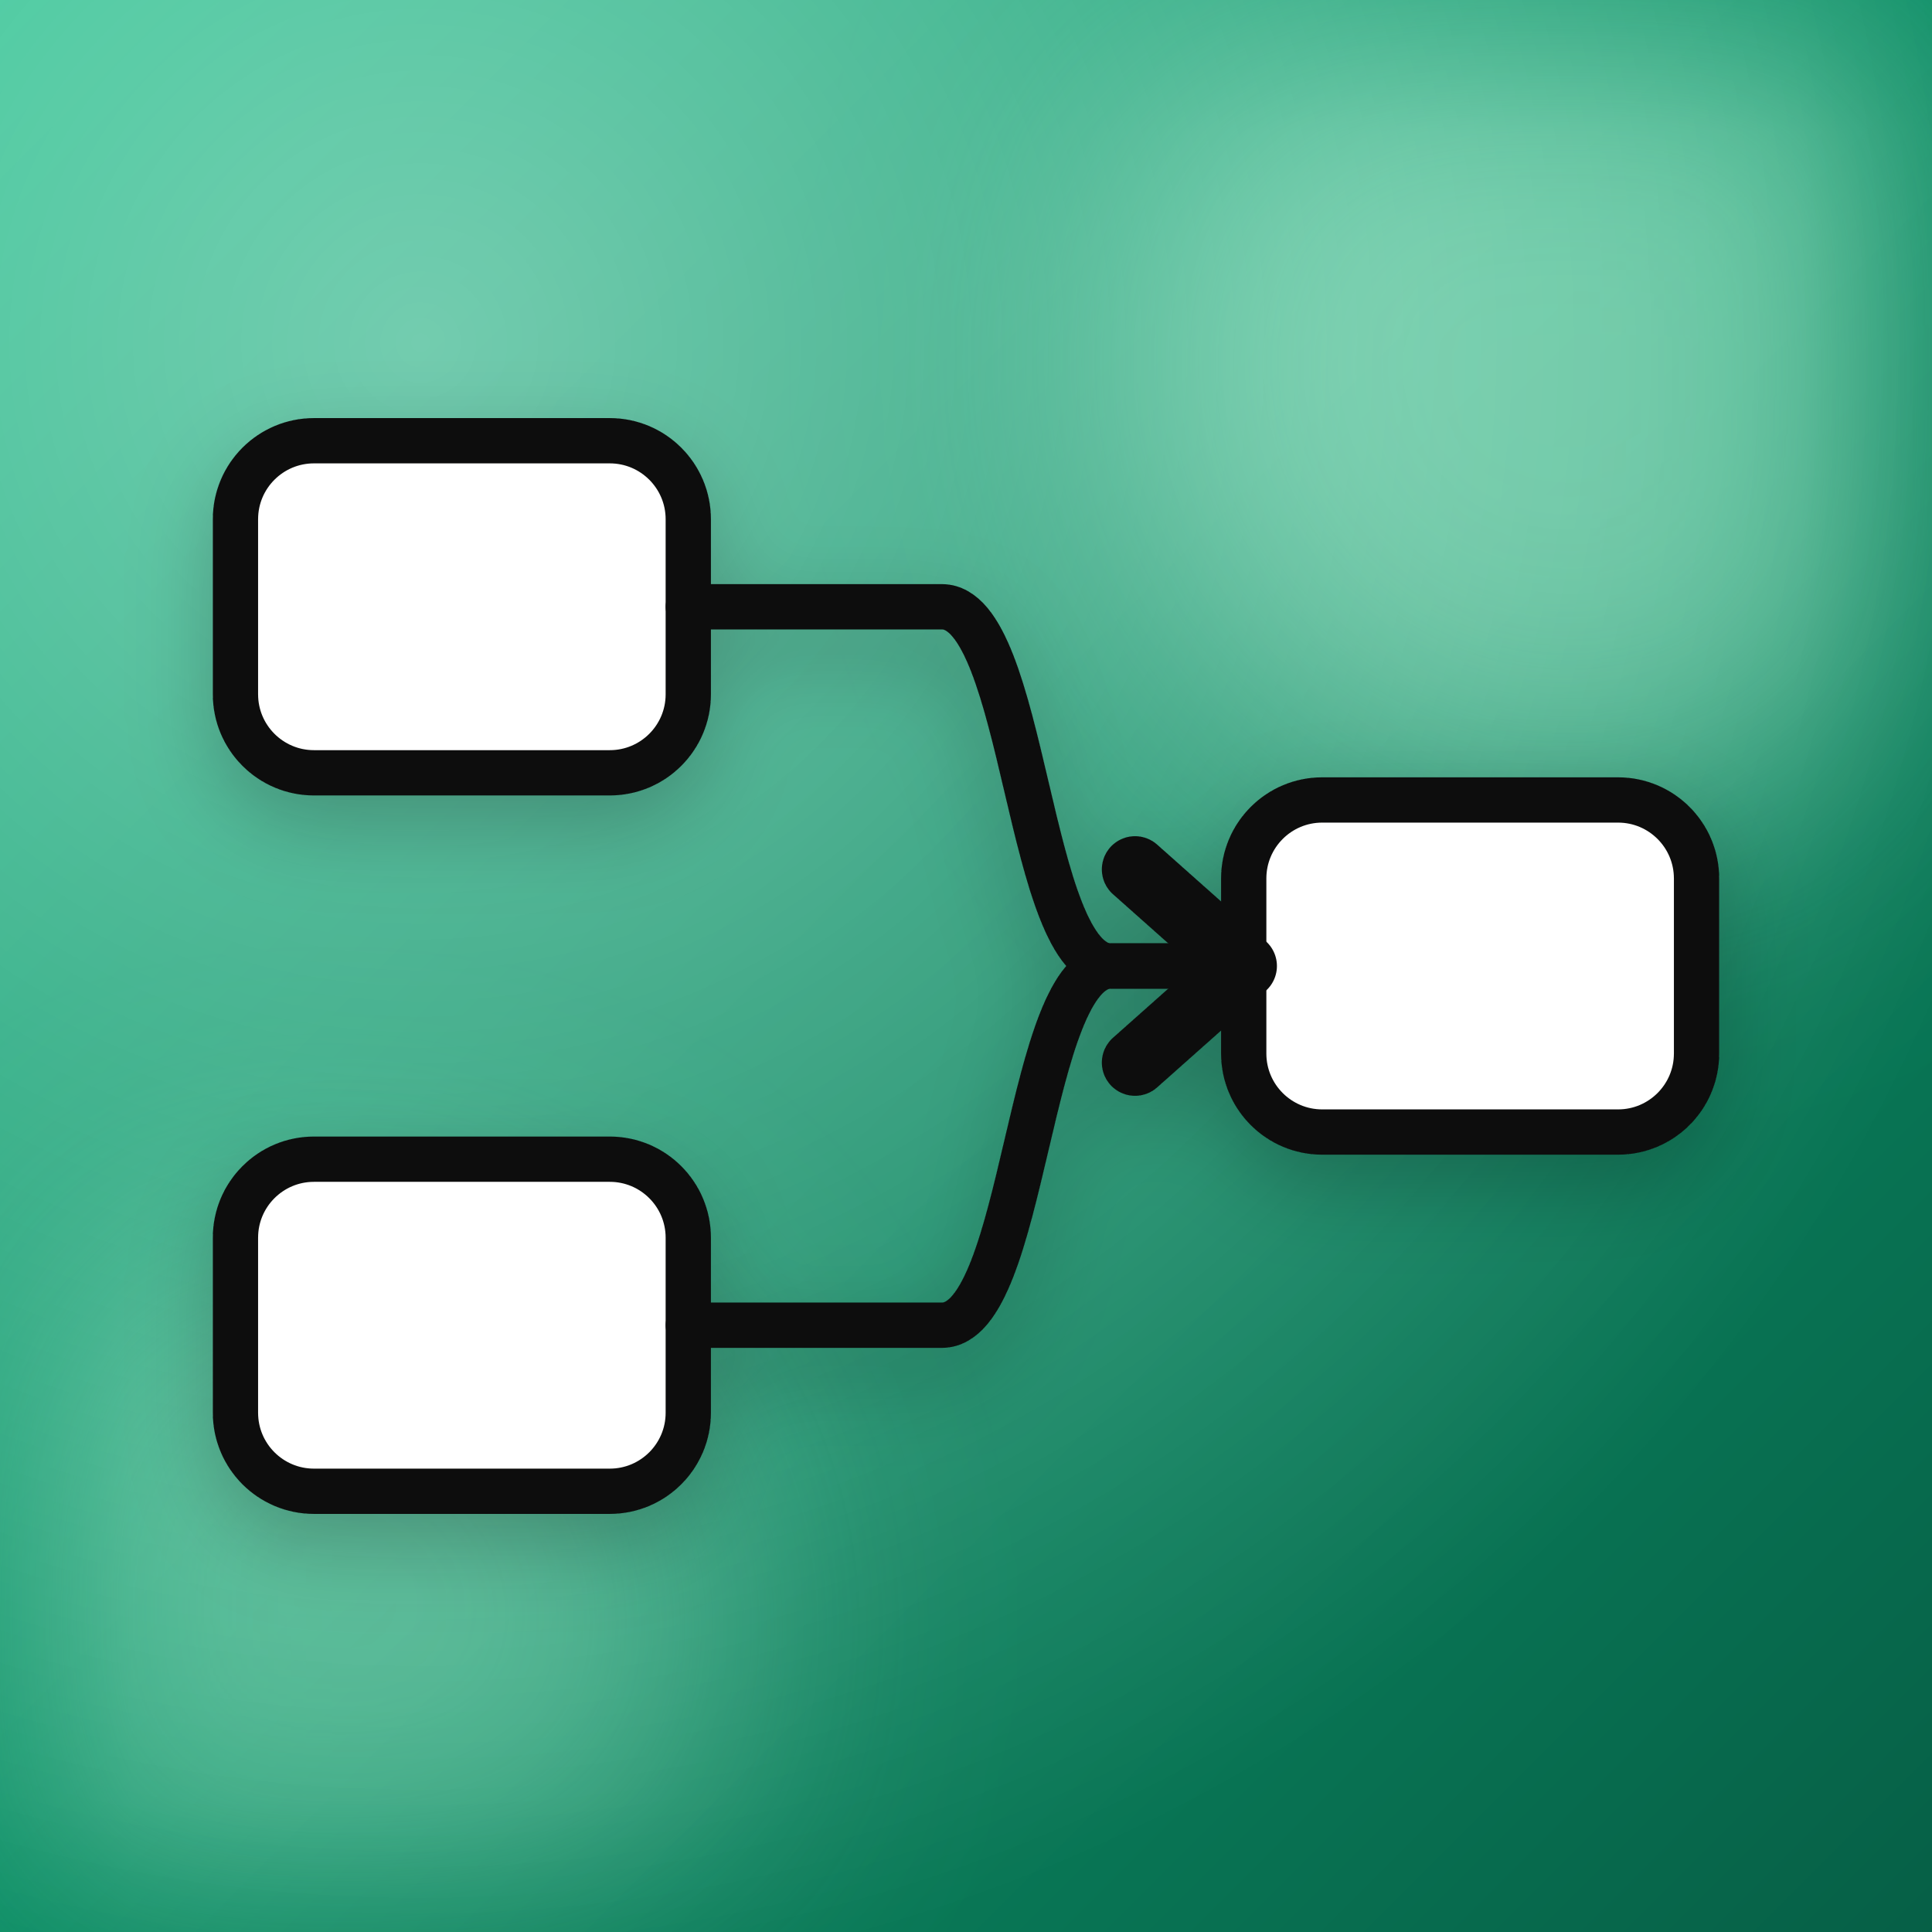
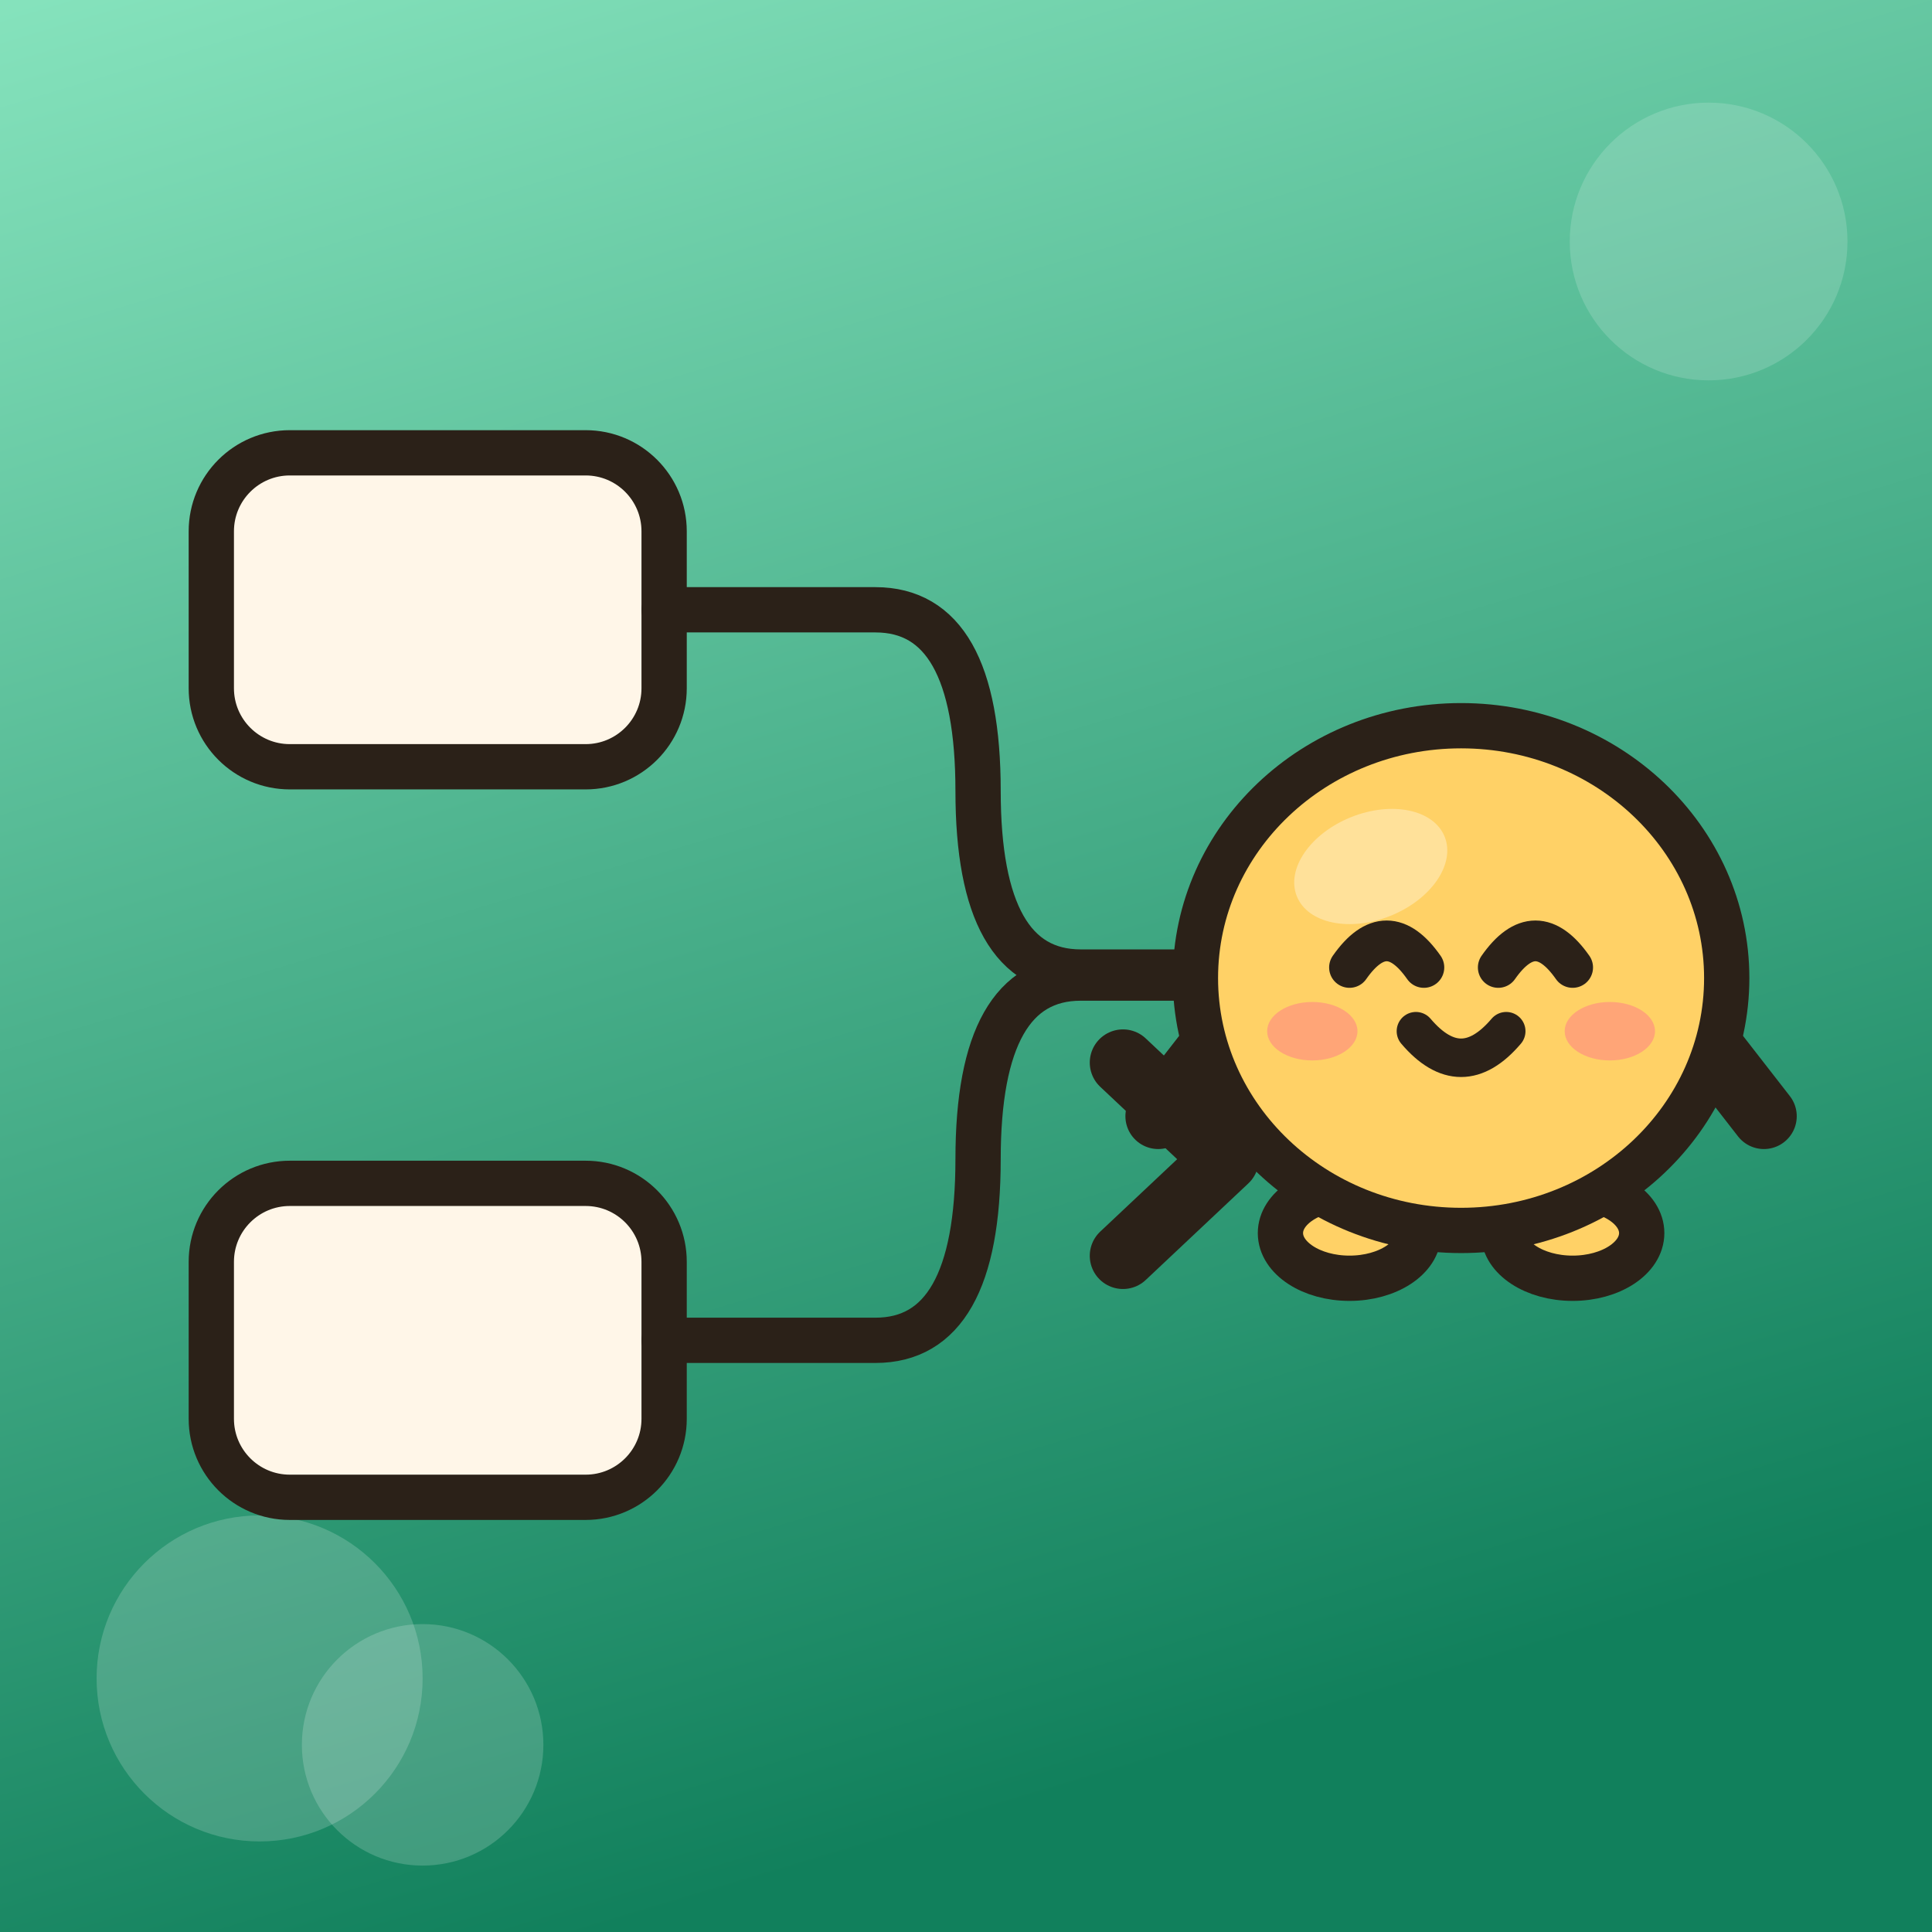
<svg xmlns="http://www.w3.org/2000/svg" viewBox="0 0 640 640" width="640" height="640" role="img">
  <defs>
-     <linearGradient id="g" x1="0" y1="0" x2="1" y2="1">
-       <stop offset="0" stop-color="#10b981" />
-       <stop offset="1" stop-color="#065f46" />
+     <linearGradient id="bg" x1="0" y1="0" x2=".3" y2="1">
+       <stop offset="0" stop-color="#86e3bd" />
+       <stop offset="1" stop-color="#11805c" />
    </linearGradient>
-     <radialGradient id="h" cx="22%" cy="18%" r="85%">
-       <stop offset="0" stop-color="#fff" stop-opacity=".42" />
-       <stop offset="1" stop-color="#fff" stop-opacity="0" />
-     </radialGradient>
-     <filter id="b" x="-40%" y="-40%" width="180%" height="180%">
-       <feGaussianBlur stdDeviation="46" />
-     </filter>
-     <filter id="s" x="-30%" y="-30%" width="160%" height="160%">
-       <feDropShadow dx="0" dy="10" stdDeviation="14" flood-color="#000" flood-opacity=".22" />
-     </filter>
  </defs>
-   <rect width="640" height="640" fill="url(#g)" />
-   <circle cx="520" cy="120" r="150" fill="#a7f3d0" opacity=".55" filter="url(#b)" />
-   <circle cx="110" cy="540" r="130" fill="#a7f3d0" opacity=".40" filter="url(#b)" />
-   <rect width="640" height="640" fill="url(#h)" />
-   <g filter="url(#s)" fill="none" stroke="#10100e" stroke-width="15" stroke-linecap="round" stroke-linejoin="round">
-     <rect x="78" y="146" width="150" height="110" rx="26" fill="#ffffff" />
-     <rect x="78" y="384" width="150" height="110" rx="26" fill="#ffffff" />
-     <rect x="412" y="265" width="150" height="110" rx="26" fill="#ffffff" />
-     <path d="M228 201h84c28 0 28 119 56 119h44" />
-     <path d="M228 439h84c28 0 28-119 56-119h44" />
-     <path d="M376 288l36 32-36 32" stroke-width="22" />
+   <rect width="640" height="640" fill="url(#bg)" />
+   <circle cx="86" cy="556" r="54" fill="#fff" opacity=".18" />
+   <circle cx="140" cy="578" r="40" fill="#fff" opacity=".18" />
+   <circle cx="566" cy="80" r="46" fill="#fff" opacity=".16" />
+   <g fill="none" stroke="#2b2118" stroke-width="15" stroke-linecap="round" stroke-linejoin="round">
+     <rect x="70" y="150" width="150" height="104" rx="26" fill="#fff6e8" />
+     <rect x="70" y="392" width="150" height="104" rx="26" fill="#fff6e8" />
+     <path d="M220 202h70q34 0 34 60t34 60h52" />
+     <path d="M220 444h70q34 0 34-60t34-60h52" />
+     <path d="M372 352l34 32-34 32" stroke-width="22" />
+     <ellipse cx="447.04" cy="408.48" rx="22.88" ry="14.96" fill="#ffd166" />
+     <ellipse cx="520.96" cy="408.48" rx="22.88" ry="14.96" fill="#ffd166" />
+     <path d="M408.32 338.08L383.68 369.76" fill="none" stroke-linecap="round" stroke-width="21.75" stroke="#2b2118" />
+     <path d="M559.68 338.08L584.32 369.76" fill="none" stroke-linecap="round" stroke-width="21.75" stroke="#2b2118" />
+     <ellipse cx="484" cy="324" rx="88" ry="83.6" fill="#ffd166" />
+     <ellipse cx="454.08" cy="287.04" rx="26.4" ry="17.6" fill="#fff" opacity=".34" stroke="none" transform="rotate(-22 454.08 287.04)" />
+     <ellipse cx="434.72" cy="341.6" rx="14.96" ry="9.68" fill="#ff9d7a" opacity=".85" stroke="none" />
+     <ellipse cx="533.28" cy="341.6" rx="14.96" ry="9.68" fill="#ff9d7a" opacity=".85" stroke="none" />
+     <path d="M447.04 320.48q12.32 -17.6 24.64 0" fill="none" stroke="#2b2118" stroke-width="13.5" stroke-linecap="round" />
+     <path d="M496.32 320.48q12.32 -17.6 24.64 0" fill="none" stroke="#2b2118" stroke-width="13.5" stroke-linecap="round" />
+     <path d="M469.04 341.6q14.96 17.6 29.92 0" fill="none" stroke="#2b2118" stroke-width="12.75" stroke-linecap="round" />
  </g>
</svg>
